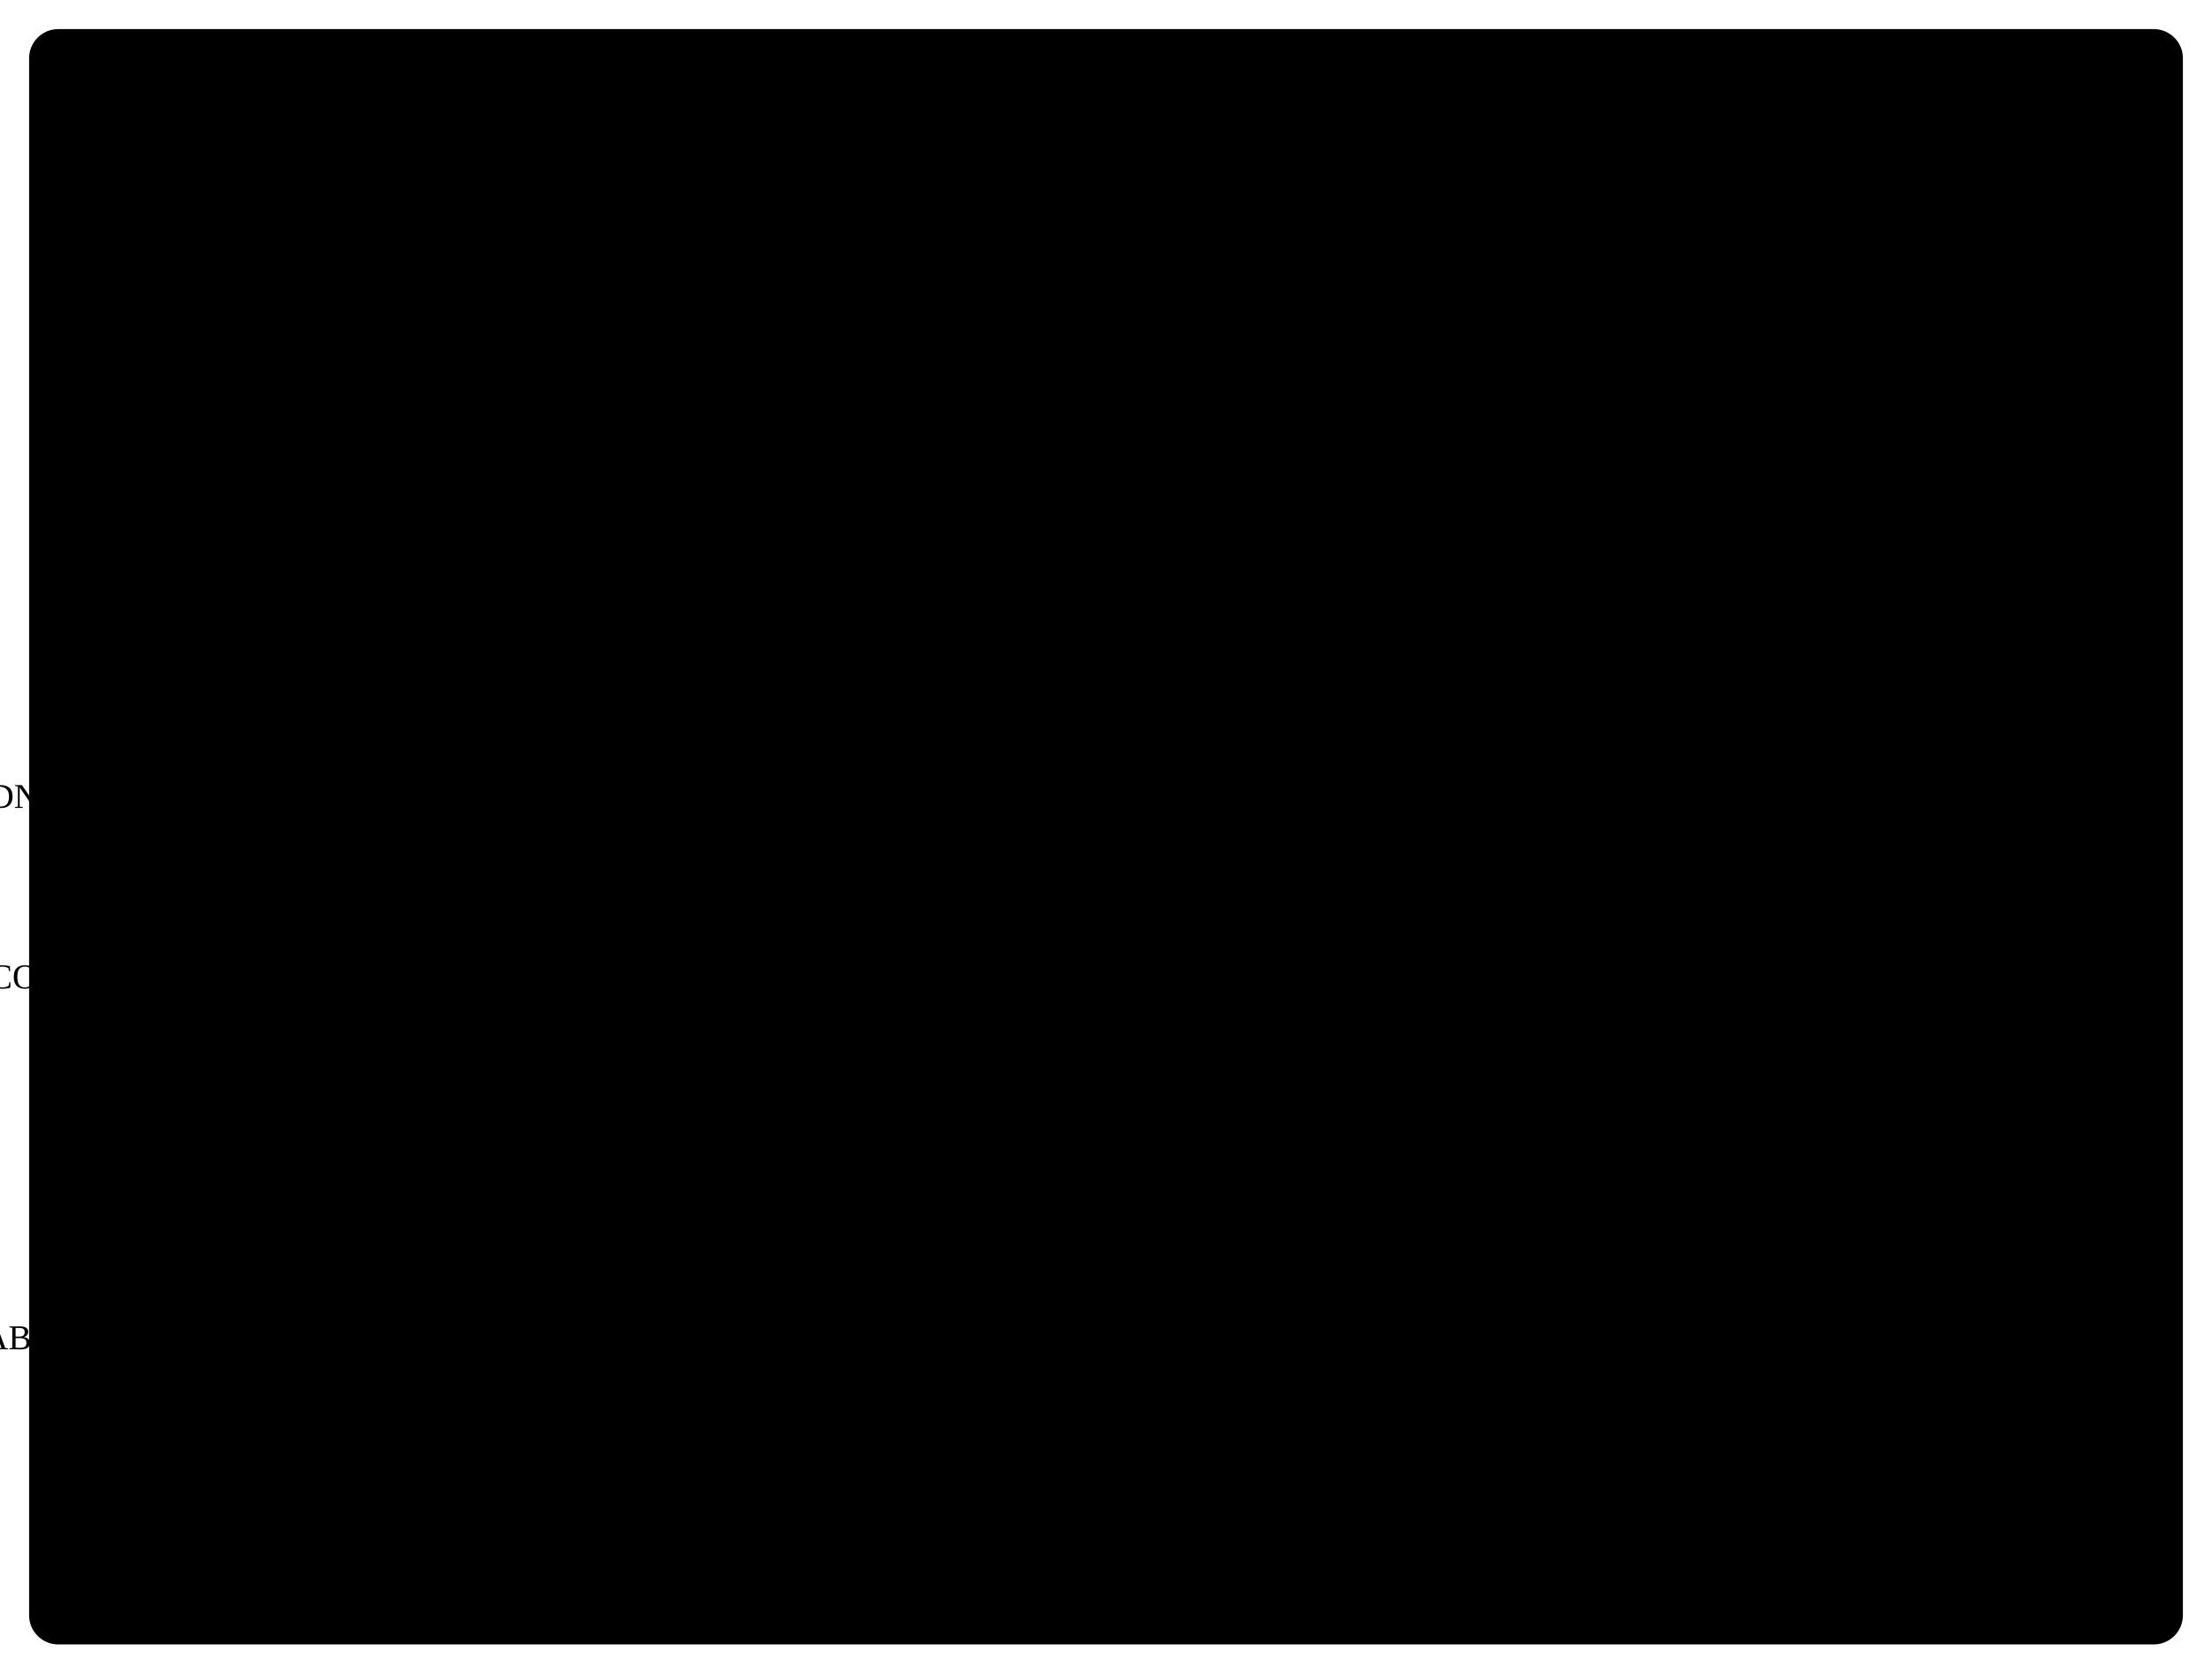
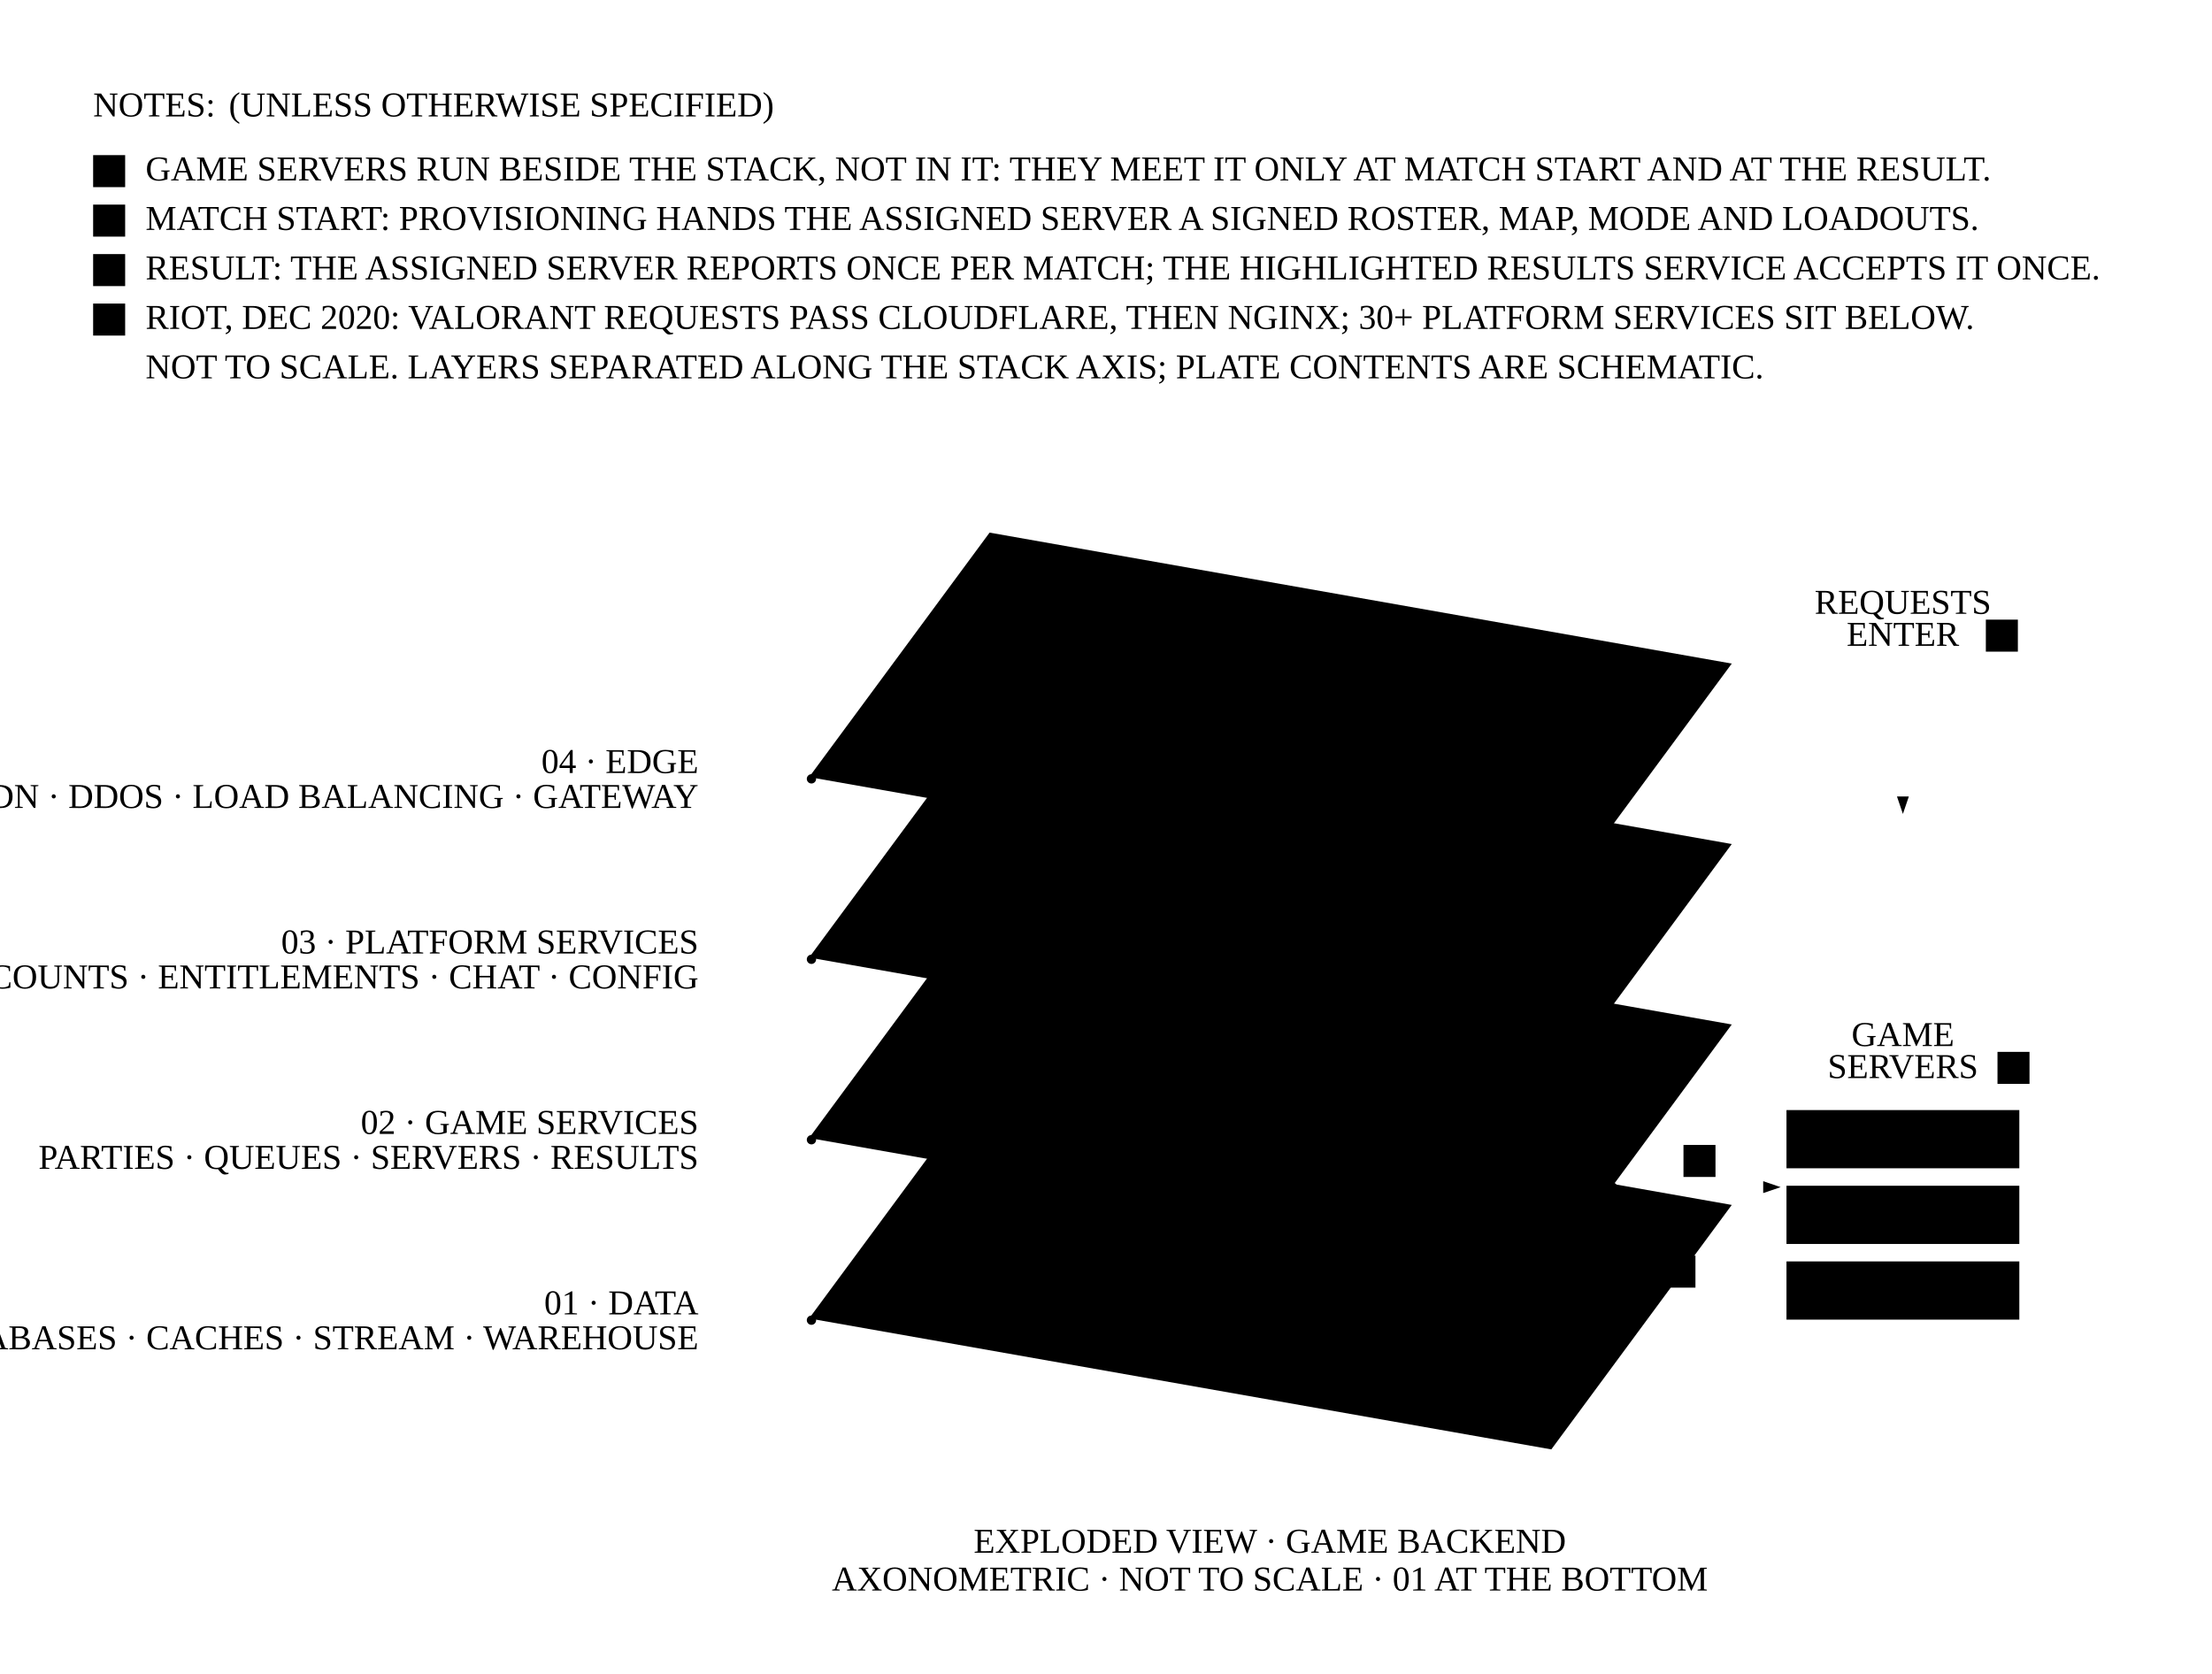
<svg xmlns="http://www.w3.org/2000/svg" class="dwg" viewBox="0 0 760 575">
  <defs>
    <marker id="gm-bks-ah" viewBox="0 0 10 10" refX="10" refY="5" markerWidth="6" markerHeight="6" markerUnits="userSpaceOnUse" orient="auto-start-reverse">
      <path class="ah ink" d="M0,1.6L10,5L0,8.4Z" />
    </marker>
    <marker id="gm-bks-ah-hl" viewBox="0 0 10 10" refX="10" refY="5" markerWidth="6" markerHeight="6" markerUnits="userSpaceOnUse" orient="auto-start-reverse">
      <path class="ah hl" d="M0,1.6L10,5L0,8.4Z" />
    </marker>
    <pattern id="gm-bks-hatch" width="5" height="5" patternUnits="userSpaceOnUse" patternTransform="rotate(45)">
      <path class="hatch-ln" d="M0,0V5" />
    </pattern>
  </defs>
-   <rect class="sheet" x="10" y="10" width="740" height="555" rx="10" />
  <text class="nth" x="32" y="40">NOTES:</text>
  <text class="nt" x="78.6" y="40">(UNLESS OTHERWISE SPECIFIED)</text>
  <rect class="nb" x="32" y="53.3" width="11" height="11" />
  <text class="nbt" x="37.5" y="61.5" text-anchor="middle">1</text>
  <text class="nt" x="50" y="62">GAME SERVERS RUN BESIDE THE STACK, NOT IN IT: THEY MEET IT ONLY AT MATCH START AND AT THE RESULT.</text>
  <rect class="nb" x="32" y="70.3" width="11" height="11" />
  <text class="nbt" x="37.5" y="78.5" text-anchor="middle">2</text>
  <text class="nt" x="50" y="79">MATCH START: PROVISIONING HANDS THE ASSIGNED SERVER A SIGNED ROSTER, MAP, MODE AND LOADOUTS.</text>
  <rect class="nb" x="32" y="87.3" width="11" height="11" />
  <text class="nbt" x="37.5" y="95.5" text-anchor="middle">3</text>
  <text class="nt" x="50" y="96">RESULT: THE ASSIGNED SERVER REPORTS ONCE PER MATCH; THE HIGHLIGHTED RESULTS SERVICE ACCEPTS IT ONCE.</text>
  <rect class="nb" x="32" y="104.3" width="11" height="11" />
  <text class="nbt" x="37.5" y="112.5" text-anchor="middle">4</text>
  <text class="nt" x="50" y="113">RIOT, DEC 2020: VALORANT REQUESTS PASS CLOUDFLARE, THEN NGINX; 30+ PLATFORM SERVICES SIT BELOW.</text>
  <text class="nt" x="50" y="130">NOT TO SCALE. LAYERS SEPARATED ALONG THE STACK AXIS; PLATE CONTENTS ARE SCHEMATIC.</text>
  <path class="phantom" d="M340,369L340,183" />
  <path class="phantom" d="M593.8,414.9L593.8,228.9" />
  <path class="phantom" d="M532.6,499.5L532.6,313.5" />
  <path class="phantom" d="M278.8,453.6L278.8,267.6" />
  <g class="iso" transform="matrix(0.85 0.15 -0.31 0.42 340 369)">
    <rect class="obj plate" x="0" y="0" width="300" height="200" />
    <rect class="obj fill-2" x="14" y="94" width="62" height="86" />
    <rect class="obj fill-1" x="24" y="108" width="42" height="16" rx="8" />
    <rect class="obj fill-1" x="24" y="132" width="42" height="16" rx="8" />
    <rect class="obj fill-1" x="24" y="156" width="42" height="16" rx="8" />
    <rect class="obj fill-2" x="86" y="94" width="62" height="86" />
    <rect class="obj fill-1" x="94" y="102" width="12" height="14" />
    <rect class="obj fill-1" x="110" y="102" width="12" height="14" />
    <rect class="obj fill-1" x="126" y="102" width="12" height="14" />
    <rect class="obj fill-1" x="94" y="120" width="12" height="14" />
    <rect class="obj fill-1" x="110" y="120" width="12" height="14" />
    <rect class="obj fill-1" x="126" y="120" width="12" height="14" />
    <rect class="obj fill-1" x="94" y="138" width="12" height="14" />
    <rect class="obj fill-1" x="110" y="138" width="12" height="14" />
    <rect class="obj fill-1" x="126" y="138" width="12" height="14" />
    <rect class="obj fill-1" x="94" y="156" width="12" height="14" />
    <rect class="obj fill-1" x="110" y="156" width="12" height="14" />
    <rect class="obj fill-1" x="126" y="156" width="12" height="14" />
    <rect class="obj fill-2" x="158" y="94" width="62" height="86" />
    <path class="ctr" d="M166,137L212,137" />
    <rect class="obj fill-1" x="166" y="129" width="9" height="16" />
    <rect class="obj fill-1" x="177" y="129" width="9" height="16" />
    <rect class="obj fill-1" x="188" y="129" width="9" height="16" />
    <rect class="obj fill-1" x="199" y="129" width="9" height="16" />
    <rect class="obj fill-2" x="230" y="94" width="58" height="86" />
    <rect class="obj fill-1" x="240" y="104" width="10" height="66" />
    <rect class="obj fill-1" x="254" y="104" width="10" height="66" />
    <rect class="obj fill-1" x="268" y="104" width="10" height="66" />
  </g>
  <circle class="dot" cx="278.8" cy="453.6" r="1.6" />
  <path class="leader" d="M278.8,453.6H248" />
  <text class="lt" x="240" y="451.6" text-anchor="end">01 · DATA</text>
  <text class="vs" x="240" y="463.6" text-anchor="end">DATABASES · CACHES · STREAM · WAREHOUSE</text>
  <g class="iso" transform="matrix(0.85 0.15 -0.31 0.42 340 307)">
    <rect class="obj plate" x="0" y="0" width="300" height="200" />
    <rect class="obj fill-2" x="12" y="94" width="40" height="86" />
    <rect class="obj fill-2" x="59.6" y="94" width="40" height="86" />
    <rect class="obj fill-2" x="107.2" y="94" width="40" height="86" />
    <rect class="obj hl" x="154.8" y="94" width="40" height="86" />
    <rect class="obj fill-2" x="202.4" y="94" width="40" height="86" />
    <rect class="obj fill-2" x="250" y="94" width="40" height="86" />
    <circle class="obj fill-1" cx="32" cy="112" r="6" />
    <circle class="obj fill-1" cx="32" cy="132" r="6" />
    <circle class="obj fill-1" cx="32" cy="152" r="6" />
    <rect class="obj fill-1" x="67.6" y="104" width="24" height="10" />
    <rect class="obj fill-1" x="67.6" y="120" width="24" height="10" />
    <rect class="obj fill-1" x="67.6" y="136" width="24" height="10" />
    <rect class="obj fill-1" x="67.6" y="152" width="24" height="10" />
    <rect class="slot" x="63.6" y="166" width="32" height="8" />
    <rect class="obj fill-1" x="113.2" y="104" width="28" height="12" />
    <rect class="obj fill-1" x="113.2" y="122" width="28" height="12" />
    <rect class="obj fill-1" x="113.2" y="140" width="28" height="12" />
    <rect class="obj fill-1" x="113.2" y="158" width="28" height="12" />
    <path class="obj" d="M162.8,110L186.8,110" />
    <path class="obj" d="M162.8,124L186.8,124" />
    <path class="obj" d="M162.8,138L186.8,138" />
    <path class="obj" d="M162.8,152L186.8,152" />
    <path class="obj" d="M208.4,170H218.4V146H228.4V122H236.4V100" />
    <rect class="obj fill-1" x="256" y="104" width="12" height="18" />
    <rect class="obj fill-1" x="271" y="104" width="12" height="18" />
    <rect class="obj fill-1" x="256" y="126" width="12" height="18" />
    <rect class="obj fill-1" x="271" y="126" width="12" height="18" />
    <rect class="obj fill-1" x="256" y="148" width="12" height="18" />
    <rect class="obj fill-1" x="271" y="148" width="12" height="18" />
  </g>
  <circle class="dot" cx="278.8" cy="391.6" r="1.6" />
  <path class="leader" d="M278.8,391.6H248" />
  <text class="lt" x="240" y="389.6" text-anchor="end">02 · GAME SERVICES</text>
  <text class="vs" x="240" y="401.6" text-anchor="end">PARTIES · QUEUES · SERVERS · RESULTS</text>
  <g class="iso" transform="matrix(0.85 0.15 -0.31 0.42 340 245)">
    <rect class="obj plate" x="0" y="0" width="300" height="200" />
    <rect class="obj fill-2" x="12" y="94" width="40" height="86" />
    <rect class="obj fill-2" x="59.6" y="94" width="40" height="86" />
    <rect class="obj fill-2" x="107.2" y="94" width="40" height="86" />
    <rect class="obj fill-2" x="154.8" y="94" width="40" height="86" />
    <rect class="obj fill-2" x="202.4" y="94" width="40" height="86" />
    <rect class="obj fill-2" x="250" y="94" width="40" height="86" />
    <circle class="obj fill-1" cx="32" cy="114" r="8" />
    <rect class="obj fill-1" x="20" y="134" width="24" height="10" />
    <rect class="slot" x="20" y="150" width="24" height="10" />
    <path class="obj" d="M67.6,106L91.6,106" />
    <path class="obj" d="M67.6,122L91.6,122" />
    <path class="obj" d="M67.6,138L91.6,138" />
    <path class="obj" d="M67.6,154L91.6,154" />
    <rect class="obj fill-1" x="112.2" y="104" width="24" height="16" />
    <rect class="obj fill-1" x="118.2" y="128" width="24" height="16" />
    <circle class="dot" cx="127.2" cy="162" r="4" />
    <path class="obj" d="M162.8,130L184.8,106" />
    <path class="obj" d="M162.8,130L184.8,130" />
    <path class="obj" d="M162.8,130L184.8,154" />
    <rect class="obj fill-1" x="182.8" y="102" width="8" height="8" />
    <rect class="obj fill-1" x="182.8" y="126" width="8" height="8" />
    <rect class="obj fill-1" x="182.8" y="150" width="8" height="8" />
    <rect class="obj fill-1" x="208.4" y="106" width="10" height="10" />
    <path class="obj" d="M222.4,111L236.4,111" />
    <rect class="obj fill-1" x="208.4" y="124" width="10" height="10" />
    <path class="obj" d="M222.4,129L236.4,129" />
    <rect class="obj fill-1" x="208.4" y="142" width="10" height="10" />
    <path class="obj" d="M222.4,147L236.4,147" />
    <rect class="obj fill-1" x="208.4" y="160" width="10" height="10" />
    <path class="obj" d="M222.4,165L236.4,165" />
    <path class="obj fill-1" d="M256,104H284L274,140V170H266V140Z" />
  </g>
  <circle class="dot" cx="278.8" cy="329.6" r="1.6" />
  <path class="leader" d="M278.8,329.6H248" />
  <text class="lt" x="240" y="327.6" text-anchor="end">03 · PLATFORM SERVICES</text>
  <text class="vs" x="240" y="339.6" text-anchor="end">ACCOUNTS · ENTITLEMENTS · CHAT · CONFIG</text>
  <g class="iso" transform="matrix(0.85 0.15 -0.31 0.42 340 183)">
    <rect class="obj plate" x="0" y="0" width="300" height="200" />
    <rect class="obj fill-2" x="14" y="94" width="84" height="86" />
    <circle class="obj fill-1" cx="34" cy="112" r="7" />
    <circle class="obj fill-1" cx="78" cy="112" r="7" />
    <circle class="obj fill-1" cx="34" cy="162" r="7" />
    <circle class="obj fill-1" cx="78" cy="162" r="7" />
    <circle class="obj fill-1" cx="56" cy="137" r="7" />
    <rect class="obj fill-2" x="108" y="94" width="84" height="86" />
    <rect class="obj fill-1" x="118" y="131" width="14" height="12" />
    <path class="obj" d="M132,137L168,108" />
    <rect class="obj fill-1" x="168" y="102" width="14" height="12" />
    <path class="obj" d="M132,137L168,137" />
    <rect class="obj fill-1" x="168" y="131" width="14" height="12" />
    <path class="obj" d="M132,137L168,166" />
    <rect class="obj fill-1" x="168" y="160" width="14" height="12" />
    <rect class="obj fill-2" x="202" y="94" width="86" height="86" />
    <rect class="obj fill-1" x="212" y="104" width="16" height="66" />
    <path class="obj" d="M228,117L276,117" />
    <path class="obj" d="M228,137L276,137" />
    <path class="obj" d="M228,157L276,157" />
  </g>
  <circle class="dot" cx="278.8" cy="267.6" r="1.6" />
  <path class="leader" d="M278.8,267.6H248" />
  <text class="lt" x="240" y="265.6" text-anchor="end">04 · EDGE</text>
  <text class="vs" x="240" y="277.6" text-anchor="end">CDN · DDOS · LOAD BALANCING · GATEWAY</text>
  <path class="leader" d="M653.8,228.9V279.66" marker-end="url(#gm-bks-ah)" />
  <text class="sl ink" x="653.8" y="210.9" text-anchor="middle">REQUESTS</text>
  <text class="sl ink" x="653.8" y="221.9" text-anchor="middle">ENTER</text>
  <rect class="nb" x="682.3" y="212.9" width="11" height="11" />
  <text class="nbt" x="687.8" y="221.1" text-anchor="middle">4</text>
  <rect class="obj fill-1" x="613.8" y="381.41" width="80" height="20" />
  <rect class="obj fill-1" x="613.8" y="407.41" width="80" height="20" />
  <rect class="obj fill-1" x="613.8" y="433.41" width="80" height="20" />
  <text class="sl ink" x="653.8" y="359.41" text-anchor="middle">GAME</text>
  <text class="sl ink" x="653.8" y="370.41" text-anchor="middle">SERVERS</text>
  <rect class="nb" x="686.3" y="361.41" width="11" height="11" />
  <text class="nbt" x="691.8" y="369.61" text-anchor="middle">1</text>
  <circle class="dot" cx="554.012" cy="407.888" r="1.6" />
  <path class="leader" d="M554.012,407.888H611.8" marker-end="url(#gm-bks-ah)" />
  <path class="leader" d="M611.8,426.923H543.242" marker-end="url(#gm-bks-ah)" />
  <rect class="nb" x="578.41" y="393.39" width="11" height="11" />
  <text class="nbt" x="583.91" y="401.59" text-anchor="middle">2</text>
  <rect class="nb" x="571.52" y="431.42" width="11" height="11" />
  <text class="nbt" x="577.02" y="439.62" text-anchor="middle">3</text>
  <text class="vt" x="436.3" y="533.5" text-anchor="middle">EXPLODED VIEW · GAME BACKEND</text>
  <text class="vs" x="436.3" y="546.5" text-anchor="middle">AXONOMETRIC · NOT TO SCALE · 01 AT THE BOTTOM</text>
</svg>
